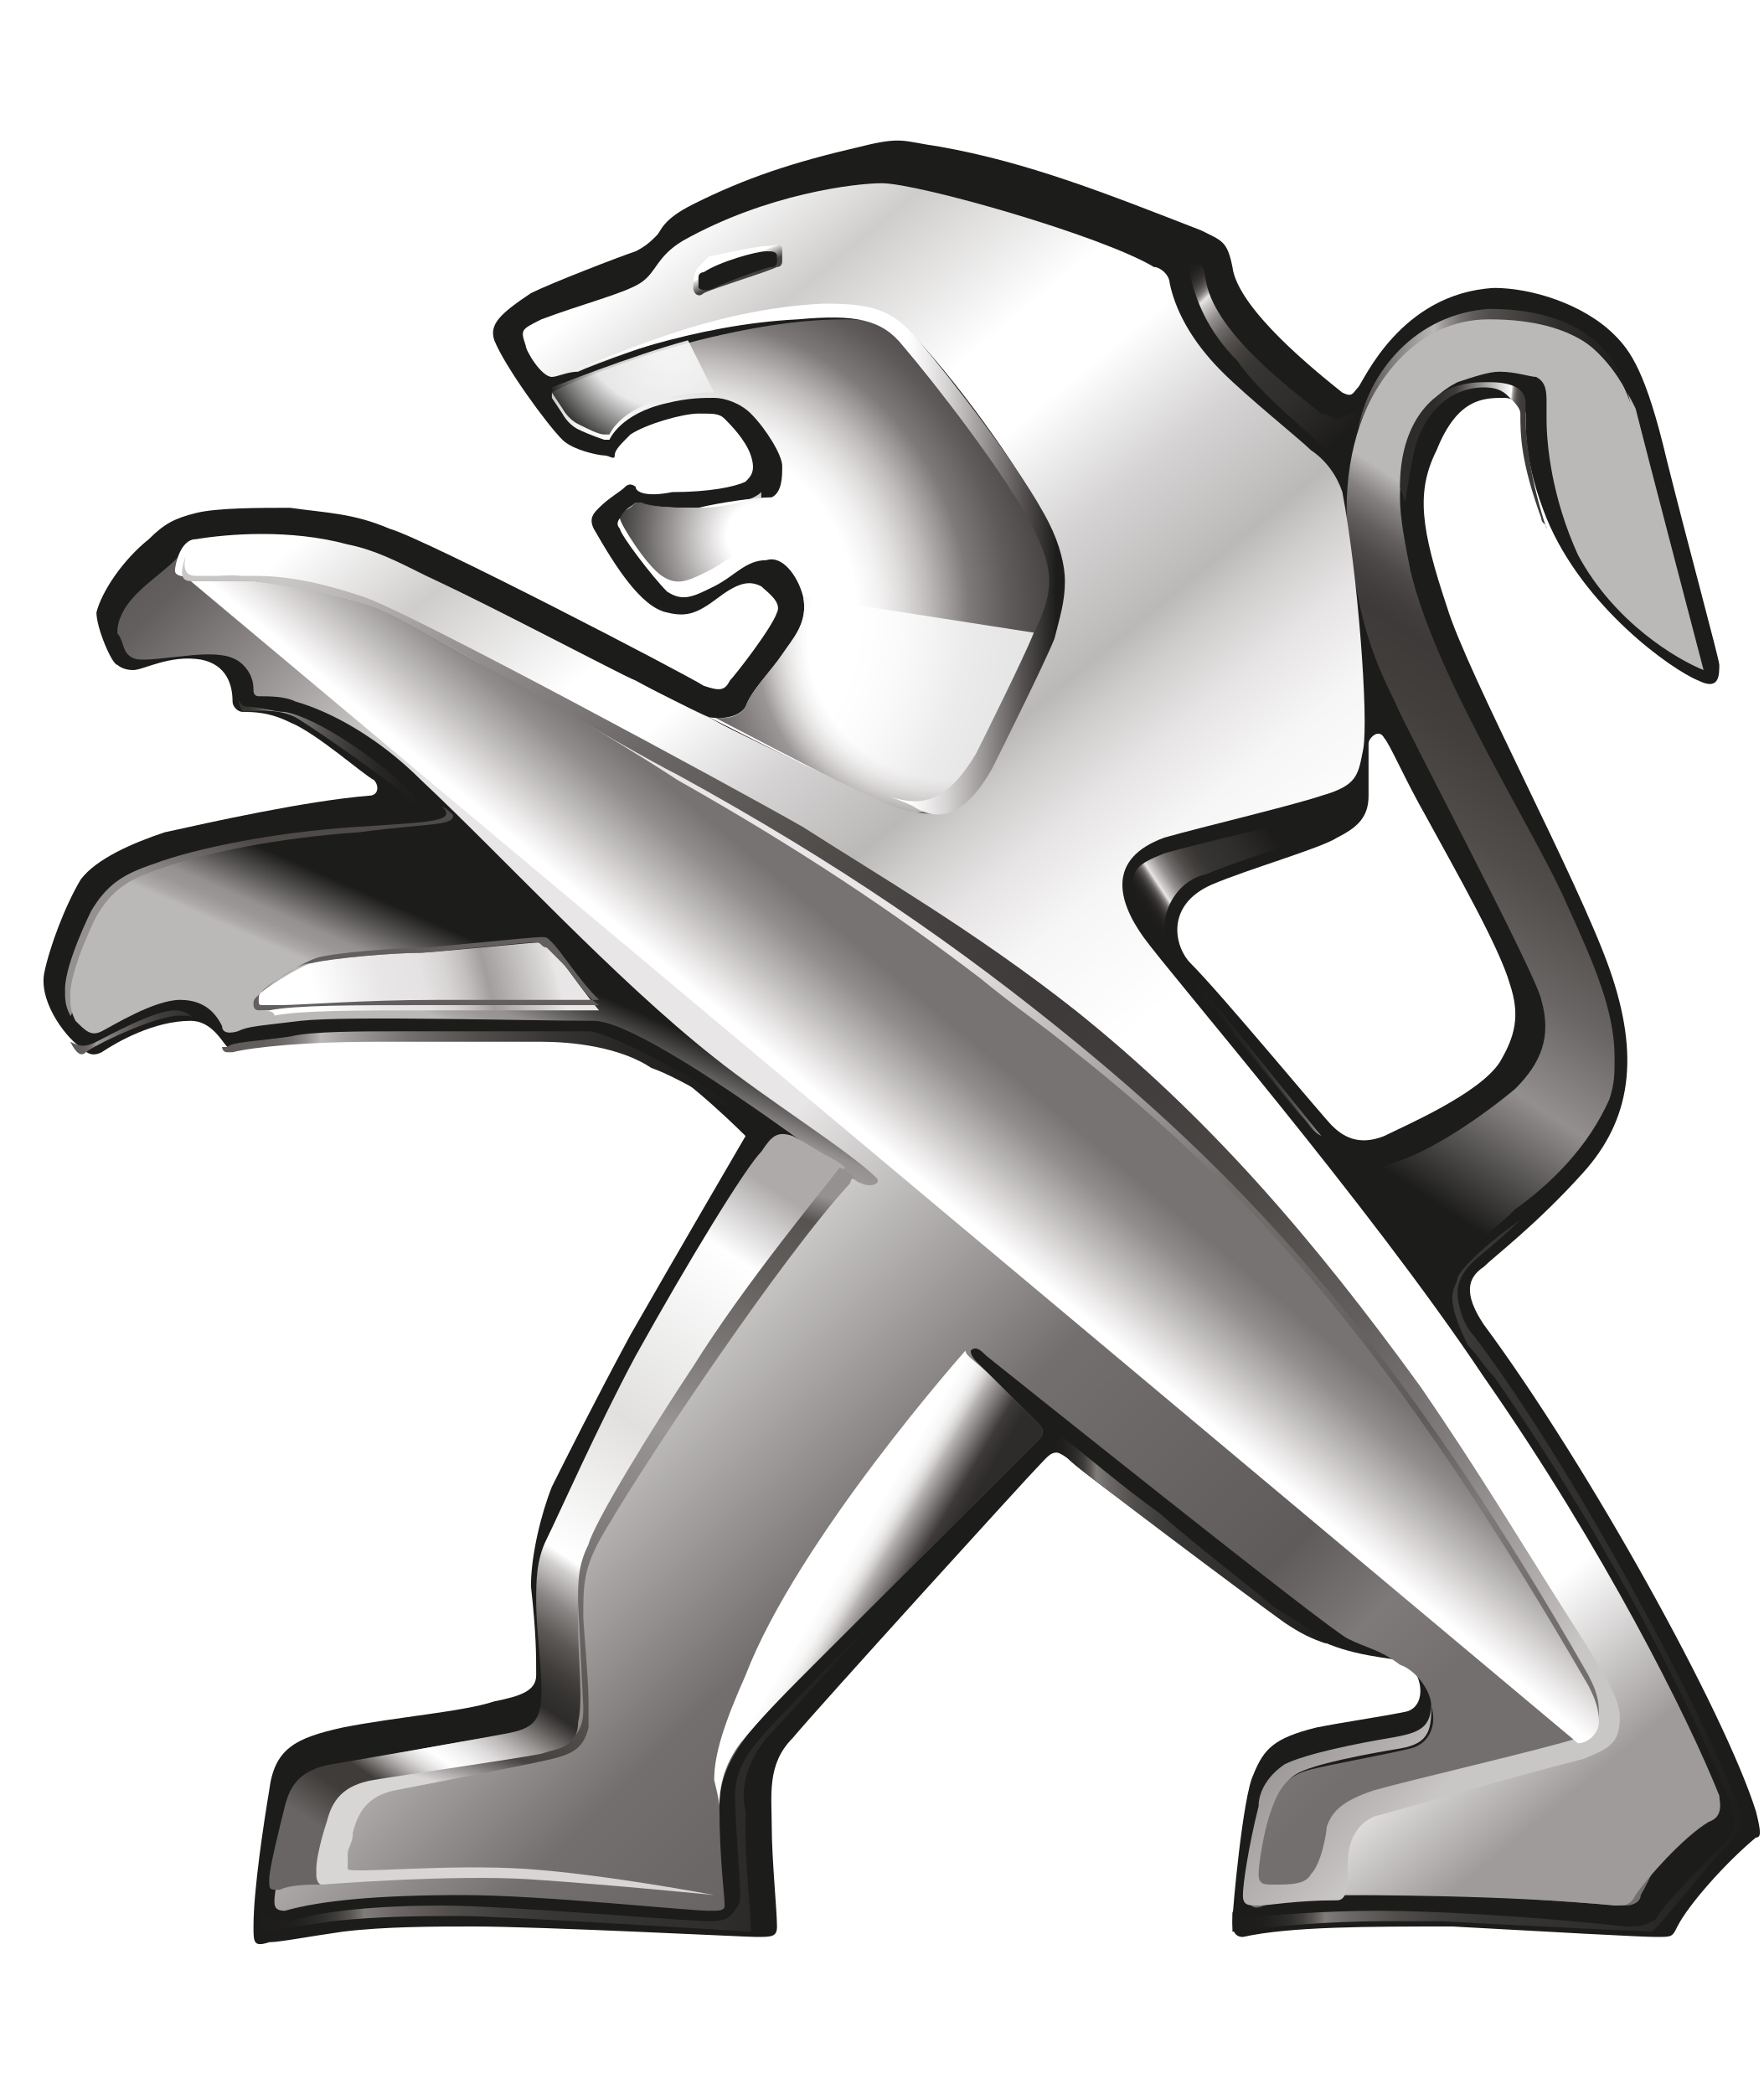
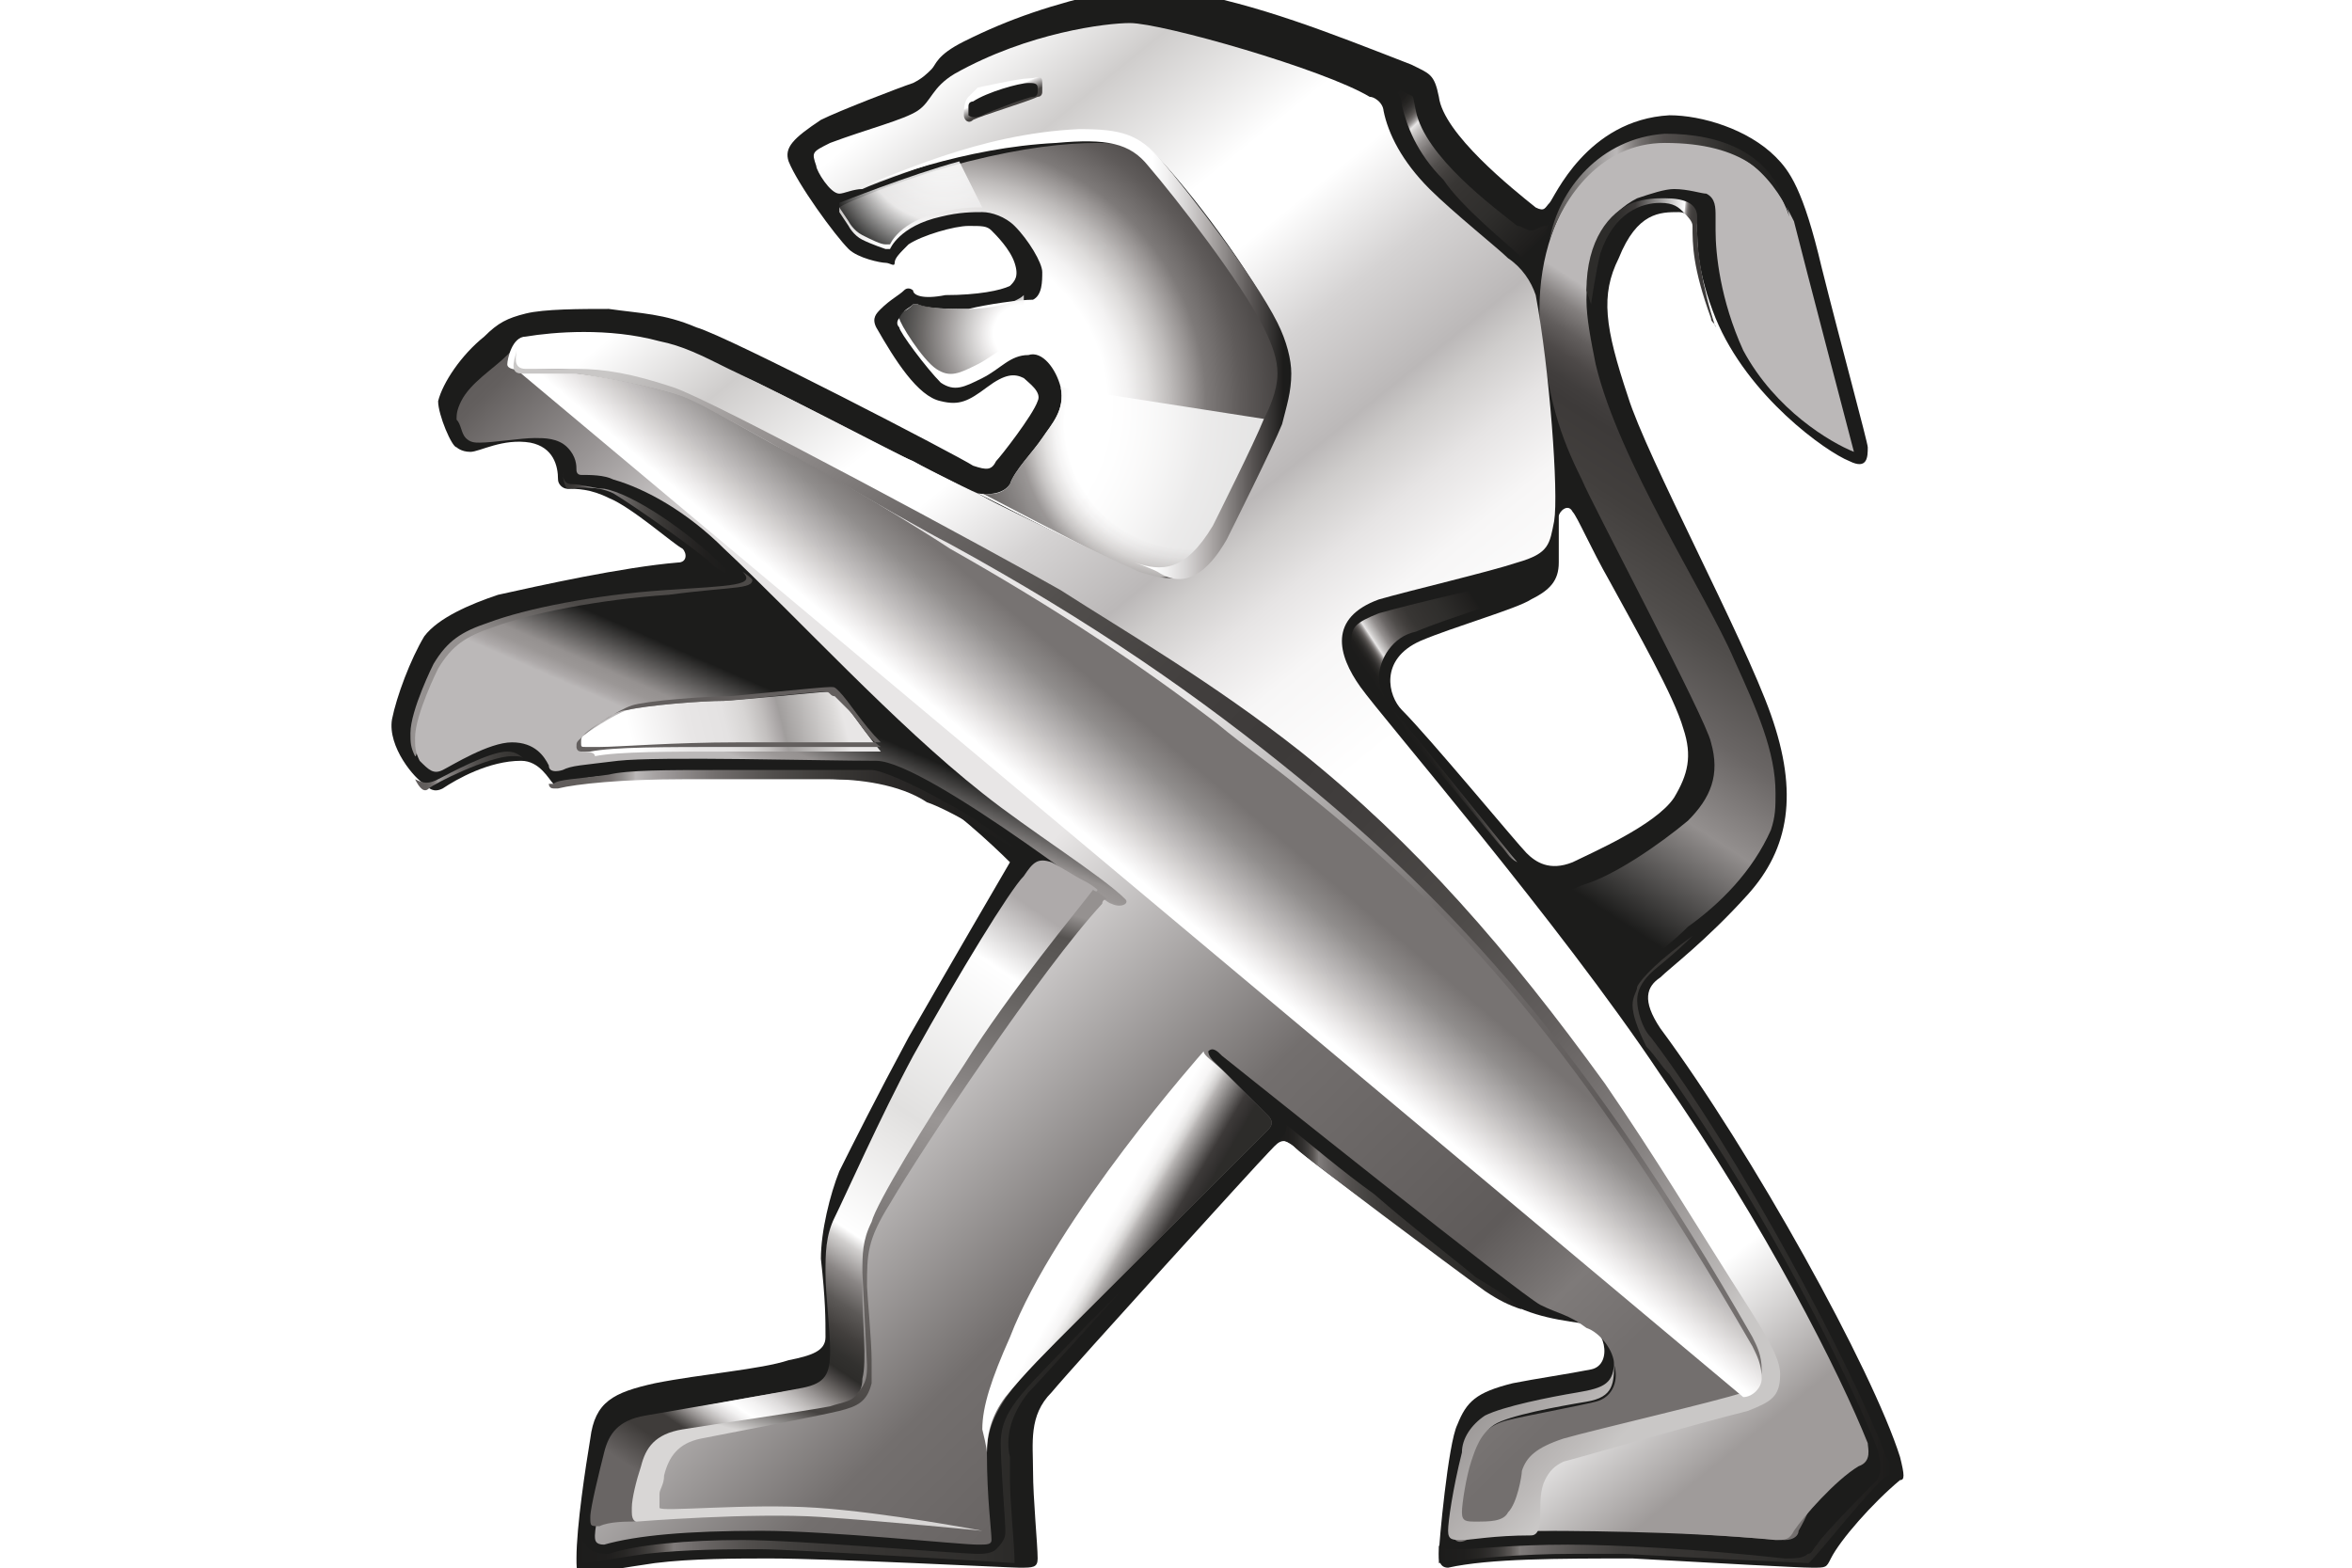
- <svg xmlns="http://www.w3.org/2000/svg" xmlns:xlink="http://www.w3.org/1999/xlink" height="190" viewBox="47 -5 50 80" width="160">
+ <svg xmlns="http://www.w3.org/2000/svg" xmlns:xlink="http://www.w3.org/1999/xlink" height="400" viewBox="40 1 68 68" width="600">
  <linearGradient id="a" x1="58.347%" x2="38.304%" y1="7.934%" y2="87.509%">
    <stop offset=".203" stop-color="#bbb8b8" />
    <stop offset=".205" stop-color="#b8b5b5" />
    <stop offset=".241" stop-color="#84807f" />
    <stop offset=".276" stop-color="#625e5d" />
    <stop offset=".309" stop-color="#4d4948" />
    <stop offset=".341" stop-color="#413e3d" />
    <stop offset=".368" stop-color="#3d3a39" />
    <stop offset=".451" stop-color="#423f3d" />
    <stop offset=".56" stop-color="#504d4b" />
    <stop offset=".685" stop-color="#6a6665" />
    <stop offset=".813" stop-color="#938f8e" />
    <stop offset="1" stop-color="#1c1c1b" />
  </linearGradient>
  <linearGradient id="b" x1="40.251%" x2="65.02%" y1="61.001%" y2="30.676%">
    <stop offset=".031" stop-color="#959190" />
    <stop offset=".2" stop-color="#959190" />
    <stop offset=".99" stop-color="#4d4a48" />
  </linearGradient>
  <linearGradient id="c" x1="101.382%" x2="19.782%" y1="51.414%" y2="43.696%">
    <stop offset=".197" stop-color="#3d3a39" />
    <stop offset=".263" stop-color="#3e3c3a" />
    <stop offset=".287" stop-color="#444140" />
    <stop offset=".304" stop-color="#4e4b49" />
    <stop offset=".318" stop-color="#5e5a58" />
    <stop offset=".33" stop-color="#74706f" />
    <stop offset=".34" stop-color="#938f8e" />
    <stop offset=".35" stop-color="#bcb9b8" />
    <stop offset=".358" stop-color="#f7f6f6" />
    <stop offset=".359" stop-color="#fff" />
    <stop offset=".824" stop-color="#3d3a39" />
    <stop offset="1" stop-color="#2d2c2a" />
  </linearGradient>
  <linearGradient id="d" x1="48.324%" x2="60.145%" y1="55.671%" y2="42.729%">
    <stop offset="0" stop-color="#bbb8b8" />
    <stop offset=".082" stop-color="#ada9a9" />
    <stop offset=".235" stop-color="#9b9796" />
    <stop offset=".368" stop-color="#959190" />
    <stop offset=".99" stop-color="#1c1c1b" />
  </linearGradient>
  <linearGradient id="e" x1="83.058%" x2="-28.192%" y1="101.88%" y2="3.767%">
    <stop offset=".077" stop-color="#736f6e" />
    <stop offset=".121" stop-color="#7e7a79" />
    <stop offset=".17" stop-color="#5f5b5a" />
    <stop offset=".308" stop-color="#736f6e" />
    <stop offset=".472" stop-color="#e8e6e6" />
    <stop offset=".698" stop-color="#e8e6e6" />
    <stop offset=".727" stop-color="#d0cdcd" />
    <stop offset=".782" stop-color="#999595" />
    <stop offset=".841" stop-color="#635f5e" />
    <stop offset=".962" stop-color="#3d3a39" />
  </linearGradient>
  <radialGradient id="f" cx="23.146%" cy="59.693%" gradientTransform="matrix(.98319 0 0 1 .004 0)" r="80.51%">
    <stop offset=".036" stop-color="#fff" />
    <stop offset=".467" stop-color="#fff" />
    <stop offset=".525" stop-color="#f3f2f2" />
    <stop offset=".586" stop-color="#dddbda" />
    <stop offset=".647" stop-color="#bebbba" />
    <stop offset=".709" stop-color="#989493" />
    <stop offset=".747" stop-color="#7e7a79" />
    <stop offset=".846" stop-color="#5f5b5a" />
    <stop offset="1" stop-color="#3d3a39" />
  </radialGradient>
  <radialGradient id="g" cx="98.451%" cy="48.697%" gradientTransform="matrix(.62272 0 0 1 .371 0)" r="158.155%">
    <stop offset=".036" stop-color="#fff" />
    <stop offset=".228" stop-color="#fff" />
    <stop offset=".307" stop-color="#e9e7e7" />
    <stop offset=".44" stop-color="#c1bfbe" />
    <stop offset=".609" stop-color="#8c8887" />
    <stop offset=".805" stop-color="#514e4c" />
    <stop offset="1" stop-color="#1c1c1b" />
  </radialGradient>
  <radialGradient id="h" cx="73.161%" cy="-28.511%" gradientTransform="matrix(.58064 0 0 1 .307 0)" r="176.656%">
    <stop offset=".231" stop-color="#fff" />
    <stop offset=".571" stop-color="#ebeaea" />
    <stop offset=".863" stop-color="#1c1c1b" />
  </radialGradient>
  <radialGradient id="i" cx="72.5%" cy="19.165%" gradientTransform="matrix(.66578 0 0 1 .242 0)" r="259.456%">
    <stop offset=".036" stop-color="#fff" />
    <stop offset=".253" stop-color="#fff" />
    <stop offset=".273" stop-color="#f3f2f2" />
    <stop offset=".295" stop-color="#dddbda" />
    <stop offset=".317" stop-color="#bebbba" />
    <stop offset=".338" stop-color="#989493" />
    <stop offset=".346" stop-color="#898584" />
    <stop offset=".412" stop-color="#5f5b5a" />
    <stop offset=".472" stop-color="#3d3a39" />
    <stop offset=".857" stop-color="#3d3a39" />
  </radialGradient>
  <linearGradient id="j" x1="88.032%" x2="8.283%" y1="48.655%" y2="52.9%">
    <stop offset="0" stop-color="#e8e6e6" />
    <stop offset=".03" stop-color="#dedcdb" />
    <stop offset=".258" stop-color="#a19e9d" />
    <stop offset=".27" stop-color="#a7a3a3" />
    <stop offset=".333" stop-color="#c2bfbe" />
    <stop offset=".405" stop-color="#d7d5d4" />
    <stop offset=".494" stop-color="#e4e2e2" />
    <stop offset=".648" stop-color="#e8e6e6" />
    <stop offset=".896" stop-color="#fff" />
  </linearGradient>
  <linearGradient id="k" x1="28.993%" x2="94.488%" y1="4.87%" y2="93.815%">
    <stop offset="0" stop-color="#fff" />
    <stop offset=".069" stop-color="#cfcdcc" />
    <stop offset=".157" stop-color="#fff" />
    <stop offset=".203" stop-color="#fff" />
    <stop offset=".266" stop-color="#d5d3d3" />
    <stop offset=".33" stop-color="#bbb8b8" />
    <stop offset=".352" stop-color="#cfcdcc" />
    <stop offset=".388" stop-color="#e6e4e4" />
    <stop offset=".431" stop-color="#f7f6f6" />
    <stop offset=".502" stop-color="#fff" />
    <stop offset=".885" stop-color="#fff" />
    <stop offset=".98" stop-color="#9f9b9a" />
  </linearGradient>
  <linearGradient id="l" x1="3.006%" x2="92.379%" y1="6.501%" y2="86.24%">
    <stop offset="0" stop-color="#c9c7c6" />
    <stop offset=".093" stop-color="#9b9796" />
    <stop offset=".219" stop-color="#6d6968" />
    <stop offset=".335" stop-color="#514e4c" />
    <stop offset=".434" stop-color="#423f3e" />
    <stop offset=".507" stop-color="#3d3a39" />
    <stop offset=".583" stop-color="#413e3d" />
    <stop offset=".674" stop-color="#4d4a48" />
    <stop offset=".772" stop-color="#635f5e" />
    <stop offset=".876" stop-color="#878382" />
    <stop offset=".982" stop-color="#bebbba" />
    <stop offset="1" stop-color="#c9c7c6" />
  </linearGradient>
  <linearGradient id="m" x1="78.973%" x2="28.494%" y1="2.778%" y2="101.828%">
    <stop offset="0" stop-color="#aeaaaa" />
    <stop offset=".1" stop-color="#fff" />
    <stop offset=".349" stop-color="#e1e0df" />
    <stop offset=".398" stop-color="#e9e8e7" />
    <stop offset=".538" stop-color="#fff" />
    <stop offset=".555" stop-color="#d1cfce" />
    <stop offset=".595" stop-color="#8a8685" />
    <stop offset=".632" stop-color="#5c5957" />
    <stop offset=".666" stop-color="#423f3d" />
    <stop offset=".694" stop-color="#32312f" />
    <stop offset=".714" stop-color="#2d2c2a" />
    <stop offset=".726" stop-color="#454241" />
    <stop offset=".745" stop-color="#6f6b69" />
    <stop offset=".764" stop-color="#999594" />
    <stop offset=".784" stop-color="#bfbcbb" />
    <stop offset=".803" stop-color="#dddbdb" />
    <stop offset=".823" stop-color="#f3f2f2" />
    <stop offset=".841" stop-color="#fff" />
    <stop offset=".851" stop-color="#f2f1f1" />
    <stop offset=".863" stop-color="#dad8d8" />
    <stop offset=".875" stop-color="#b9b6b5" />
    <stop offset=".887" stop-color="#918d8c" />
    <stop offset=".899" stop-color="#64615f" />
    <stop offset=".91" stop-color="#3f3c3a" />
    <stop offset=".945" stop-color="#3f3c3a" />
    <stop offset="1" stop-color="#696564" />
  </linearGradient>
  <linearGradient id="n" x1="35.782%" x2="56.711%" y1="42.669%" y2="59.762%">
    <stop offset=".2" stop-color="#fff" />
    <stop offset=".33" stop-color="#f7f6f6" />
    <stop offset=".407" stop-color="#e6e5e4" />
    <stop offset=".47" stop-color="#d0cecd" />
    <stop offset=".521" stop-color="#b6b3b2" />
    <stop offset=".835" stop-color="#3d3a39" />
    <stop offset=".964" stop-color="#312f2e" />
    <stop offset="1" stop-color="#2d2c2a" />
  </linearGradient>
  <linearGradient id="o" x1="47.726%" x2="57.601%" y1="51.457%" y2="41.7%">
    <stop offset=".022" stop-color="#fff" />
    <stop offset=".183" stop-color="#fff" />
    <stop offset=".209" stop-color="#fff" />
    <stop offset=".323" stop-color="#eceaea" />
    <stop offset=".498" stop-color="#cac7c6" />
    <stop offset=".5" stop-color="#c9c7c6" />
    <stop offset=".51" stop-color="#c7c4c4" />
    <stop offset=".797" stop-color="#908d8c" />
    <stop offset=".945" stop-color="#7e7a79" />
    <stop offset="1" stop-color="#777372" />
  </linearGradient>
  <linearGradient id="p">
    <stop offset="0" stop-color="#1c1c1b" />
    <stop offset=".047" stop-color="#1f1e1d" />
    <stop offset=".074" stop-color="#262523" />
    <stop offset=".096" stop-color="#312f2e" />
    <stop offset=".115" stop-color="#413f3d" />
    <stop offset=".133" stop-color="#585452" />
    <stop offset=".149" stop-color="#777372" />
    <stop offset=".164" stop-color="#a4a1a0" />
    <stop offset=".178" stop-color="#e1dfdf" />
    <stop offset=".179" stop-color="#e8e6e6" />
    <stop offset=".202" stop-color="#cccac9" />
    <stop offset=".262" stop-color="#94908f" />
    <stop offset=".324" stop-color="#6c6867" />
    <stop offset=".386" stop-color="#524f4d" />
    <stop offset=".449" stop-color="#423f3d" />
    <stop offset=".513" stop-color="#383634" />
    <stop offset=".579" stop-color="#353331" />
    <stop offset=".74" stop-color="#2f2e2c" />
    <stop offset=".977" stop-color="#1f1e1d" />
    <stop offset="1" stop-color="#1c1c1b" />
  </linearGradient>
  <linearGradient id="q" x1="11.512%" x2="87.638%" xlink:href="#p" y1="5.622%" y2="91.917%" />
  <linearGradient id="r" x1="39.91%" x2="80.27%" xlink:href="#p" y1="67.73%" y2="27.35%" />
  <linearGradient id="s" x1="-.487%" x2="98.919%" y1="50.813%" y2="50.813%">
    <stop offset="0" stop-color="#4d4a48" />
    <stop offset=".286" stop-color="#bbb8b8" />
    <stop offset=".322" stop-color="#9c9897" />
    <stop offset=".38" stop-color="#767271" />
    <stop offset=".435" stop-color="#5e5b59" />
    <stop offset=".488" stop-color="#524e4d" />
    <stop offset=".533" stop-color="#4d4a48" />
    <stop offset=".758" stop-color="#2d2c2a" />
    <stop offset="1" stop-color="#1c1c1b" />
  </linearGradient>
  <linearGradient id="t">
    <stop offset="0" stop-color="#1c1c1b" />
    <stop offset=".056" stop-color="#1f1e1d" />
    <stop offset=".087" stop-color="#262523" />
    <stop offset=".113" stop-color="#312f2e" />
    <stop offset=".136" stop-color="#413f3d" />
    <stop offset=".156" stop-color="#585452" />
    <stop offset=".175" stop-color="#777371" />
    <stop offset=".179" stop-color="#807c7b" />
    <stop offset=".227" stop-color="#6c6867" />
    <stop offset=".313" stop-color="#524f4d" />
    <stop offset=".399" stop-color="#413f3d" />
    <stop offset=".487" stop-color="#383634" />
    <stop offset=".579" stop-color="#353331" />
    <stop offset=".74" stop-color="#2f2e2c" />
    <stop offset=".977" stop-color="#1f1e1d" />
    <stop offset="1" stop-color="#1c1c1b" />
  </linearGradient>
  <linearGradient id="u" x1="-1.045%" x2="99.965%" xlink:href="#t" y1="50.82%" y2="50.82%" />
  <linearGradient id="v" x1="-1.075%" x2="99.508%" xlink:href="#t" y1="49.37%" y2="49.37%" />
  <linearGradient id="w" x1=".124%" x2="100.041%" xlink:href="#t" y1="49.915%" y2="49.915%" />
  <linearGradient id="x" x1=".517%" x2="99.612%" y1="46.017%" y2="46.017%">
    <stop offset="0" stop-color="#5f5b5a" />
    <stop offset=".062" stop-color="#625e5c" />
    <stop offset=".097" stop-color="#6a6664" />
    <stop offset=".126" stop-color="#797473" />
    <stop offset=".15" stop-color="#8f8c8b" />
    <stop offset=".173" stop-color="#b0acab" />
    <stop offset=".179" stop-color="#bbb8b8" />
    <stop offset=".225" stop-color="#a4a0a0" />
    <stop offset=".349" stop-color="#726e6d" />
    <stop offset=".476" stop-color="#504d4b" />
    <stop offset=".603" stop-color="#393735" />
    <stop offset=".732" stop-color="#2a2827" />
    <stop offset=".864" stop-color="#201f1e" />
    <stop offset="1" stop-color="#1c1c1b" />
  </linearGradient>
  <linearGradient id="y" x1="-.596%" x2="99.629%" y1="49.889%" y2="49.889%">
    <stop offset="0" stop-color="#353331" />
    <stop offset=".053" stop-color="#373533" />
    <stop offset=".083" stop-color="#3e3b39" />
    <stop offset=".108" stop-color="#494645" />
    <stop offset=".13" stop-color="#5b5756" />
    <stop offset=".149" stop-color="#757170" />
    <stop offset=".167" stop-color="#999595" />
    <stop offset=".179" stop-color="#bbb8b8" />
    <stop offset=".225" stop-color="#a4a0a0" />
    <stop offset=".349" stop-color="#726e6d" />
    <stop offset=".476" stop-color="#504d4b" />
    <stop offset=".603" stop-color="#393735" />
    <stop offset=".732" stop-color="#2a2827" />
    <stop offset=".864" stop-color="#201f1e" />
    <stop offset="1" stop-color="#1c1c1b" />
  </linearGradient>
  <linearGradient id="z" x1="3.138%" x2="102.75%" y1="39.488%" y2="39.488%">
    <stop offset="0" stop-color="#5f5b5a" />
    <stop offset=".067" stop-color="#625e5c" />
    <stop offset=".106" stop-color="#6a6664" />
    <stop offset=".137" stop-color="#797473" />
    <stop offset=".164" stop-color="#8f8b8a" />
    <stop offset=".179" stop-color="#a19e9d" />
    <stop offset=".222" stop-color="#93908f" />
    <stop offset=".372" stop-color="#6c6867" />
    <stop offset=".525" stop-color="#524f4d" />
    <stop offset=".679" stop-color="#413f3d" />
    <stop offset=".836" stop-color="#383634" />
    <stop offset="1" stop-color="#353331" />
  </linearGradient>
  <linearGradient id="A" x1="43.959%" x2="59.394%" y1="37.398%" y2="57.377%">
    <stop offset="0" stop-color="#fff" />
    <stop offset=".115" stop-color="#dedcdc" />
    <stop offset=".907" stop-color="#454240" />
  </linearGradient>
  <linearGradient id="B" x1=".629%" x2="100.199%" y1="50.639%" y2="50.639%">
    <stop offset=".687" stop-color="#fff" />
    <stop offset=".721" stop-color="#f0efef" />
    <stop offset=".763" stop-color="#d6d4d4" />
    <stop offset=".81" stop-color="#b2aead" />
    <stop offset=".86" stop-color="#858180" />
    <stop offset=".913" stop-color="#565251" />
    <stop offset=".968" stop-color="#282726" />
    <stop offset=".98" stop-color="#1c1c1b" />
  </linearGradient>
  <linearGradient id="C" x1="44.016%" x2="63.104%" y1="88.852%" y2="-2.249%">
    <stop offset="0" stop-color="#d8d6d5" />
    <stop offset=".066" stop-color="#454240" />
    <stop offset=".235" stop-color="#625e5c" />
    <stop offset=".352" stop-color="#736f6e" />
    <stop offset=".462" stop-color="#858180" />
    <stop offset=".604" stop-color="#9a9695" />
    <stop offset=".675" stop-color="#888483" />
    <stop offset=".859" stop-color="#625f5d" />
    <stop offset=".959" stop-color="#565351" />
    <stop offset="1" stop-color="#959190" />
  </linearGradient>
  <g fill="none">
    <path d="m105.4 64.2c-1.2-3.8-6.4-13.2-10.4-18.6-.8-1.2-.6-1.8 0-2.2.4-.4 2-1.6 3.8-3.6s2.2-4.4 1-7.8-5.4-11.2-6.2-13.8c-1-3-1.2-4.4-.4-6 .8-2 1.8-2 2.6-2 .4 0 .8.4.8.6 0 .8 0 2 .8 4 1.4 3.4 4.8 5.8 5.8 6.2.8.4.8-.2.8-.6 0-.2-1.2-4.6-2-7.8-.8-3.4-1.4-4.2-2-4.8-1.2-1.2-3.2-1.8-4.6-1.8-3.6.2-5 3.6-5.2 3.8s-.2.4-.6.2c-1-.8-4-3.2-4.2-4.8-.2-1-.4-1-1.2-1.4-3.6-1.4-6.6-2.6-10-3.2-1.4-.2-1.4-.4-3 0-2.6.6-4.4 1.2-6.4 2.2-1.2.6-1.2 1-1.4 1.2s-.4.4-.8.6c-.6.2-3.2 1.2-4 1.6-1.2.8-1.6 1.2-1.4 1.8.4 1 2 3.2 2.6 3.8.4.4 1.4.6 1.6.6s.4.2.4 0 .2-.4.6-.8c.6-.4 2-.8 2.6-.8s.8 0 1 .2.8.8 1 1.4 0 .8-.2 1c-.4.2-1.4.4-2.8.4-1 .2-1.4 0-1.4-.2 0 0-.2-.2-.4 0s-.6.4-1 .8c-.2.2-.4.4-.2.8.8 1.4 1.8 3 2.8 3.2.8.2 1.2 0 2-.6s1.2-.6 1.6-.4c.2.2.8.6.6 1-.2.6-1.6 2.4-1.8 2.6-.2.4-.4.4-1 .2-.6-.4-10.6-5.6-12-6-1.4-.6-2.4-.6-3.8-.8-1.2 0-2.8 0-3.6.2s-1.2.4-1.8 1c-1 .8-1.8 2-2 2.8 0 .6.6 2 .8 2 0 0 .2.2.6.2s1.4-.6 2.6-.4c1 .2 1.2 1 1.2 1.6 0 .2.2.4.4.4.4 0 1 0 1.8.4 1 .4 2.8 2 3.2 2.2.2.2.2.6-.2.6-2.4.2-6 1-7.8 1.4-1.2.4-2.6 1-3.2 1.8-.6 1-1.2 2.6-1.4 3.6-.2 1.2 1 2.6 1.4 2.8.2.2.4.4.8.2.6-.4 2-1.2 3.4-1.2.8 0 1.2.8 1.4 1s.4 0 1.2-.2c1.4-.4 8.6-.2 11.2 0 1.2 0 2.8.2 4 .8s3.4 2.8 3.4 2.8-2.8 4.8-4.4 7.6c-1.4 2.6-2.4 4.6-3 5.8-.4 1-.8 2.6-.8 3.8.2 1.8.2 2.6.2 3.4 0 .6-.6.8-1.6 1-1.2.4-3.8.6-5.8 1-1.8.4-2.6.8-2.8 2.4-.2 1.2-.6 3.8-.6 5.2 0 .6 0 .8.6.6.4 0 1.4-.2 2.8-.4 1.6-.2 3.6-.2 5-.2 2.6 0 10.4.4 10.8.4.6 0 .8 0 .8-.4 0-.6-.2-2.6-.2-3.8s-.2-2.4.8-3.4c1-1.2 9-10 9.4-10.4s.6-.8 1.2-.2 7 5.2 8.4 6.2 2.6 1.2 4 1.4c1 0 1.4 1.8.4 2s-2.4.4-3.4.6c-1.6.4-2 .8-2.4 1.8-.4.8-.8 5.2-.8 5.6 0 .2 0 .6.4.6 1.8-.4 4.8-.4 8-.4 3.6.2 7.2.4 7.8.4s.6 0 .8-.4c.4-.8 1.8-2.4 3-3.4.2 0 .2-.2 0-1zm-14.2-25.8c-1 .4-1.6 0-2-.4s-4.2-5-5.4-6.2c-.6-.6-1-2.2.8-3 1.4-.6 4.2-1.4 4.8-1.8.8-.4 1.2-.8 1.2-1.6v-2c0-.2.4-.6.6-.2.2.2.8 1.6 1.6 3 1.2 2.2 2.8 5 3.2 6.4.4 1.2.2 2-.4 3-.8 1.2-3.6 2.4-4.4 2.8z" fill="#1c1c1b" />
    <path d="m56.2 7c-3 0-5.8 3.4-5.4 8.4.4 3 .8 4.4 1.8 6.4.4 1 5.4 10.4 5.6 11.4.4 1.4 0 2.4-1 3.4-1.2 1-3.2 2.4-4.6 2.8-.4.2-.6.2-.8.2-.4 0-1-.2-2.6-1.8l6.4 8.6c-.8-1-1.2-2-1-2.6.2-.8 1.4-1.4 2.6-2.6 1.4-1 2.8-2.4 3.6-4.2.2-.6.2-1 .2-1.6 0-1.8-.8-3.6-1.8-5.8-1.2-2.8-5-8.6-6-12.8-.2-1-.4-2-.4-2.8 0-2.4 1-3.8 2.2-4.4.6-.2 1.2-.4 1.6-.4.6 0 1.2.2 1.4.2.4.2.4.6.4 1v.6c0 1 .2 3 1.2 5.2 1.4 2.6 3.8 4 4.8 4.4 0 0-2.2-8.4-2.6-10-.8-1.6-2-3.6-5.6-3.6z" fill="url(#a)" transform="translate(39)" />
    <path d="m16.2 25.8c.6.6-.4.6-3.4.8s-6 .8-7.6 1.4c-1.2.4-1.8.8-2.4 1.8 0 0-1 2-1 3 0 .4 0 .6.2 1 .2.2.4-5.4 7.6-5.8 6.6-.4 8.2-1.2 6.6-2.2z" fill="url(#b)" transform="translate(39)" />
    <path d="m53 14.2s.2-1.4.4-2.2c.6-1.8 1.8-2.2 2.6-2.2.6 0 .8.2 1 .4s.4.4.4.6c0 .8 0 1.8.8 4 0 .2.2.2.2.4-.6-1.8-.8-3.4-.8-4.2v-.6c0-.6-.6-.8-1.4-.8-.4 0-.8 0-1.4.2-1 .4-2 1.6-2 3.8z" fill="url(#c)" transform="translate(39)" />
    <path d="m16.6 26c.2.6-.6.4-3.6.8-3 .2-6 .8-7.6 1.4-1.2.4-1.8.8-2.4 1.8 0 0-1 2-1 3 0 .4 0 .6.2 1 .4.4.6.6 1 .4s2-1.2 3-1.2 1.4.6 1.6 1c0 .4.6.2.6.2.4-.2.8-.2 2.4-.4 1.8-.2 8.8 0 11.2 0 2.2 0 11.4 7.2 11.4 7.2l.4-1c-3-2.6-14.6-11.6-17.2-14.2z" fill="url(#d)" transform="translate(39)" />
    <path d="m42.6 31.6c1.4 1.6 5.4 6.6 9 11.2 5.4 7 8.8 12.6 12.4 20.6.4.8 0 .8-.4 1.4-1 .8-.8 1.2-1.6 2.6 0 .2-.2.4-.6.4-.8 0-6.6-.6-10.4-.4-2.2 0-2.8.2-3.4.4-.4.2-.6 0-.6-.4 0-.2.4-2.6.8-3.4s.8-1.2 1.6-1.4 3-.6 3.8-.8 1-1 .8-1.6c0-.6-.6-1.4-1.2-1.6-.8-.6-1.2-.6-2-1s-12.8-10-13.8-10.8c-.2-.2-.4-.4-.6-.2 0 .2.2.4.2.4l2.4 2.4c.2.2.2.4 0 .6l-8.2 8.2c-2.4 2.4-4 3.8-4 5.8s.2 3.4.2 3.8c0 .2-.2.2-.6.2-.8 0-6.4-.6-9.4-.6-3.2 0-5.4.2-6.8.6-.4 0-.4-.2-.4-.4 0-.4.4-2.4.8-3.8.2-.8 1-1.2 1.8-1.4 1-.2 5-1 6.8-1.2 1-.2 1.2-.4 1.2-1.4 0-.8-.2-2.6-.2-3.6 0-.8.2-1.8.6-2.6 1.4-3.4 5-10.4 8-14.6.4-.4.8-.6 1-.4.4 0 2.2 1.6 2.4 1.6.4.2.8 0 .6-.2-1-1-4.2-3-6.2-4.6-3.8-3-8-7.6-11.2-10.6-1.6-1.6-3.4-2.6-4.8-3-.4-.2-1-.2-1.4-.2-.2 0-.2-.2-.2-.2 0-.2 0-.6-.4-1s-1-.4-1.4-.4c-.6 0-1.8.2-2.4.2-.2 0-.4 0-.6-.2s-.2-.6-.4-.8c0-.2 0-.4.2-.8.4-.8 1.4-1.4 2-2s1-.6 1.6-.6c1.4-.2 3.2-.2 5 .2 1.4.4 2.4.8 3.8 1.4s9 4.6 10 5z" fill="url(#e)" transform="translate(39)" />
    <path d="m30 17.8c.2 1-.4 1.6-.8 2.2s-1.2 1.4-1.4 2c-.4.6-1.4.4-1.4.4s4.4 2.2 7 3.6c1 .6 2.6 0 3.6-2 .2-.4 1.8-3.8 2.2-4.8s1-2 0-4c-1-1.8-3.8-5.4-4.8-6.8-.6-.8-1.2-1.2-2.8-1.2-1.4 0-3.2.2-5.6.8s-5.4 1.8-5.6 2v.2l.4.6s.2.4.6.6 1 .4 1 .4h.2s.4-1 2.2-1.4c.8-.2 1.4-.2 1.8-.2s1 .2 1.4.6c.6.6 1.2 1.6 1.2 2s0 1-.4 1.2c-.6 0-2 .2-2.8.4-.8 0-1.8 0-2.2-.2h-.2c-.2.2-.4.2-.6.6 0 0-.2.2 0 .4 0 .2 1.2 1.8 1.8 2.4.6.4 1 .2 1.8-.2s1.2-1 2-1c.6-.2 1.2.6 1.4 1.4z" fill="url(#f)" transform="translate(39)" />
    <path d="m28.4 13.8c-.4.4-1.6.6-2.4.6s-1.6 0-2.2-.2h-.2c-.2.2-.2.2-.6.4 0 0-.2.2 0 .2 0 .2 1 1.8 1.6 2.2s1 .2 1.8-.2 1.2-1 2-.8z" fill="url(#g)" opacity=".85" transform="translate(39)" />
    <path d="m25.6 8c-2.2.6-5.2 1.8-5.2 1.8v.2l.4.6s.2.4.6.6.8.4 1 .4h.2s.4-1 2.2-1.4c.8-.2 1.4-.2 1.8-.2z" fill="url(#h)" opacity=".85" transform="translate(39)" />
    <path d="m30 17.8c.2 1-.4 1.6-.8 2.2s-1.2 1.4-1.4 2c-.4.6-1.2.4-1.2.4s4.2 2.2 6.6 3.4c1 .6 2.6.2 3.6-1.8.2-.4 1.8-3.8 2.2-4.8z" fill="url(#i)" opacity=".85" transform="translate(39)" />
    <path d="m1.2 3.6c-.2 0-.2-.4 0-.6s1.4-1 2-1.2c.8-.2 3.2-.4 4.2-.4.4 0 4.2-.4 4.6-.4s1.2 1.4 2.2 2.6h-6.4c-2.8 0-5 0-6 .2 0-.2-.4-.2-.6-.2z" fill="url(#j)" transform="translate(47 30)" />
    <path d="m48.2 33.6c-.2 0-.2-.2-.2-.2 0-.2 0-.2.2-.4s1.4-1.2 2-1.2c.8-.2 3.2-.4 4.2-.4.2 0 4-.4 4.4-.4.2 0 .2.2.4.2l.6.6c.4.4.8 1.2 1.4 1.6h-6.6c-2.8 0-5 0-6 .2h-.6zm.2-.2h.6c.8 0 3.2-.2 6-.2h6.2c-.8-.8-1.4-1.8-1.8-2.2-.2-.2-.2-.2-.4-.2-.4 0-4.2.4-4.4.4-1 0-3.6.2-4.2.4s-1.8 1-2 1.2-.2.2-.2.4 0 .2.2.2c-.2 0 0 0 0 0z" fill="#635f5e" />
    <path d="m65 63.6c-1.2-3-4.4-9.4-9-16-4.4-6.6-12-15.4-13-16.8s-1.4-3 .8-3.8c1.4-.4 4.8-1.2 6-1.6 1.4-.4 1.4-.8 1.6-1.8.2-1.2-.2-6.6-.8-9.8-.2-.6-.6-1.2-1.2-1.6-.4-.4-2.4-2-3.4-3-1.2-1.2-1.8-2.4-2-3.4 0 0 0-.2-.2-.4 0 0-.2-.2-.4-.2-2-1.2-9-3.2-10.4-3.2-1 0-4.4.4-7.6 2.2-1 .6-1 1.2-1.6 1.6s-2.2.8-3.8 1.4c-.8.4-.8.4-.6 1 0 .2.6 1.2 1 1.2.2 0 .6-.2 1-.2.4-.2 3.6-1.4 6-2 2.6-.6 5.6-.6 6.6.4 1.6 1.6 4.4 5.4 5.2 7.2.8 1.6.8 2.4.2 4s-2.4 5.6-3 6.4-1.2 1.2-3 .6c-1.8-.8-8.4-4-9.8-4.8-1-.4-5-2.6-8-4-1.2-.6-2-1-3-1.2-2.2-.6-4.6-.4-5.8-.2-.6 0-.8 1-.8 1.2 0 .4 1.2.2 2.2.2.8 0 3.6.4 5 1 1.6.6 10 5.2 12 6.2 16 8.6 22.8 14.2 35.2 35 .6 1 .8 2 0 2.4-1.2.4-6.6 1.4-8.2 1.8-1.4.4-1.6.6-1.8 1.2-.2.8-.6 2.2-.4 2.6 0 .2 0 .2.2.2 1.4 0 6.8 0 10.8.4.4 0 .6 0 .8-.4.4-.6 1.8-2.2 2.8-2.8.6-.2.4-.8.4-1z" fill="url(#k)" transform="translate(39)" />
    <path d="m61.2 60.6c0-.8-.8-2-2.2-4.2s-3.2-5.2-5.4-8.4c-4.2-5.8-8.2-10.4-13.2-14.4-3.8-3-7.6-5.2-10.4-7-2.8-1.6-15-8.2-16.8-8.8s-3-.8-4.2-.8h-2.2c-.6 0-.4-.6-.4-.8 0 .2-.4 1 .2 1h2.4c1.4.2 3.4.6 4.6 1 1.6.6 9.6 5.4 11.6 6.4 6.2 3.4 10.8 6.6 15.2 10.2 6.6 5.4 12.4 11.6 19.6 24.2.2.4.4.8.4 1.4 0 .8-.6 1-.8 1-1.2.4-6.4 1.6-7.8 2-1.2.4-1.6.8-1.8 1.4 0 .2-.2 1.4-.6 1.8-.2.4-.8.4-1.4.4-.4 0-.6 0-.6-.4s.2-1.6.4-2.2.4-1.2 1-1.6 2.8-.8 4-1 1.2-.8 1.2-1.8c0 1-.4 1.2-1.6 1.4s-3.2.6-4 1c-.6.4-1 1-1 1.6-.4 1.6-.6 3-.6 3.4s.2.4.6.4 1.4-.2 3-.2c.4 0 .4-.6.4-1.2 0-.2 0-.8.2-1.2s.4-.6.8-.8c.8-.2 5.6-1.6 8-2.2 1-.4 1.4-.6 1.4-1.6z" fill="url(#l)" transform="translate(39)" />
    <path d="m29.6 38.4c.4.2 1 .6 1.4.8s.6.4.6.4c-3.2 4-8 10.8-9.4 13.8-.8 1.6-.8 2.2-.8 3.6s.2 3 0 3.8c0 .8-.6 1.2-1.4 1.4s-5.4 1-6.4 1.2-1.2.8-1.4 1.6-.2 1.2-.4 1.4c0 .4 0 .6-.4.6-.2 0-1 0-1.4.2-.4 0-.4 0-.4-.4s.4-2 .6-2.8.6-1.4 1.8-1.6 5.8-1 6.8-1.2 1.2-.6 1.2-1.6-.2-2.4-.2-3.4c0-.8 0-1.6.4-2.4s2-4.4 3.4-7c2-3.6 4.2-7.2 4.8-7.8.4-.6.6-.8 1.2-.6z" fill="url(#m)" transform="translate(39)" />
    <path d="m26.8 64c0-.8.2-1.6.8-2.4.8-1 1.8-2 3.2-3.4l8.2-8.2c.2-.2.2-.4 0-.6l-1.8-1.8c-.6-.6-1-.8-1-1 0 0-6.4 7.2-8.4 12.4-.8 1.8-1.2 3-1.2 4 .2.8.2 1 .2 1z" fill="url(#n)" transform="translate(39)" />
    <path d="m6.6 17.2h2.4c1.6.2 3.4.6 4.6 1 .6.2 2 1 3.8 2 3 1.6 6.6 3.8 7.8 4.6 4.6 2.6 8.2 5 11.6 7.6 1.2 1 2.4 1.8 3.6 2.8 6.8 5.4 12.2 11.4 19.6 24.2.2.4.4.8.4 1.4 0 .4-.4.8-.8.8z" fill="url(#o)" transform="translate(39)" />
    <path d="m50.4 11c-.2 0-.4-.2-.6-.2-1-.8-4-3-4.4-5-.2-1 0-.4-.8-1-.2-.2-.6-.2-.8-.4 0 0 .2 0 .2.2.2 0 .2.2.4.2.4.4.4.6.4.8.2.8.6 2 1.8 3.2.8 1.2 2.8 2.8 3.2 3.2.2.2.6.4.8.6.2-.6.4-1.4.6-2 0 0 0 .2-.2.2s-.4.2-.6.2z" fill="url(#q)" transform="translate(39)" />
    <path d="m43.8 27.6c-1 .4-1.2.6-1.2 1.2 0 .4.2 1.2.6 1.8.6.8 3 3.6 5.8 7 .4.4.4.6.8.8-.2-.2-4-5-5.2-6.4-.4-.4-.8-1-.8-1.6 0-.8.6-1.8 1.6-2 1.4-.6 4.2-1.4 4.8-1.8s.8-.4.8-1l-1.2.6c-1.2.2-4.6 1-6 1.4z" fill="url(#r)" transform="translate(39)" />
    <path d="m51.2 11.4c.6-1.8 2.2-4.2 5-4.2 3.4 0 4.8 1.4 5.4 3.2-.6-2.8-3-3.6-5.4-3.6-2.8.2-4.6 2.4-5 4.6z" fill="url(#s)" transform="translate(39)" />
    <path d="m28.6 61.4c.4-.4 2.2-2.4 4.2-4.6l-1.6 1.6c-2.6 2.8-3.8 3.6-3.8 5.2 0 1 .2 3.4.2 3.8 0 .2 0 .4-.4.8-.2.2-.6.2-.8.2-.8 0-7.8-.6-10.2-.6s-4.6.2-5.8.6c-.2 0-.8 0-1-.4-.2-.2-.2-.4-.2-.4v1.2c.4 0 1.4-.2 2.8-.4 1.8-.2 3.6-.2 5-.2s11 .6 11 .6c0-.8-.2-2.6-.2-3.6v-1c-.2-.8 0-1.8.8-2.8z" fill="url(#u)" transform="translate(39)" />
    <path d="m48.4 57c.6.4 1 .6 1.6.8-.4-.4-1-.8-2-1.4-1.2-1-2.8-2.2-4.4-3.6-1.4-1-2.8-2.2-3.8-3 0 .4-.2.6-.4.6.2 0 .6.2.8.4.4.4 6.8 5.2 8.2 6.2z" fill="url(#v)" transform="translate(39)" />
    <path d="m65.6 65.2c.2-.2.4-.2.4-.4s0-.4-.2-.6c-1.4-3.8-6.4-13.2-10.2-18.2-.4-.4-.6-1.2-.6-1.6 0-.6.4-1 .6-1.2s1-.8 1.8-1.6c-1.4 1-2.2 1.8-2.4 2.2 0 .2-.2.4-.2.8s.2 1 .6 1.8c.4.4.6.8 1 1.2 4.6 6.6 7.8 13.2 9 16.2.2.8.2 1 0 1.4 0 0-2.4 2.4-2.6 2.8-.2.2-.2.4-.4.4-.2.2-.6.2-1 .2-3.6-.4-7.4-.6-9.4-.6-2.4 0-4 .2-4.8.2-.4 0-.8 0-.8-.2v.8c1.4-.2 3.6-.4 5.8-.4h2.2c3.6.2 8 .4 8 .4 0 .2 2-2.4 3.2-3.6z" fill="url(#w)" transform="translate(39)" />
    <path d="m28.4 38c-1.2-.8-2.2-1.6-3.4-2.2-1.4-.8-2.8-1.4-3.2-1.4h-6.8c-2 0-3.8 0-4.6.2-1.4.2-2.2.2-2.4.4h-.2s0 .2.2.2h.2c.8-.2 2.8-.4 5.4-.4h6.4c1.2 0 3 .2 4.2 1 1.2.4 4 2.2 4.2 2.2z" fill="url(#x)" transform="translate(39)" />
    <path d="m15.4 25.6c-1.6-1.6-4-3.2-5.2-3.4-.4 0-1-.2-1.4-.2s-.4-.4-.4-.6c0 0 0 .6.2.8.2 0 1.2-.2 2 .2 1 .6 3.8 2.6 4.2 3 .6.6 1.2.6.6.2z" fill="url(#y)" transform="translate(39)" />
    <path d="m6.2 33.8c.4 0 .4 0 .6.2-.2-.2-.4-.4-.8-.4-.8 0-2.6 1-3 1.2s-.6.2-1 0c.2.4.4.6.6.4s2.6-1.4 3.6-1.4z" fill="url(#z)" transform="translate(39)" />
    <path d="m28.6 4.4c.4 0 .6-.2.6.2v.4s0 .2-.2.2c-.4.2-2.4.8-2.8 1-.2.2-.4 0-.4-.2s0-.6.2-.8l.4-.4s1.8-.4 2.2-.4z" fill="url(#A)" transform="translate(39)" />
    <path d="m67.6 4.6c.2 0 .4 0 .4.2v.2s0 .2-.2.2-1.8.6-2.2.8-.6 0-.6 0v-.4c0-.2.2-.2.2-.2.6-.4 2-.8 2.4-.8z" fill="#1c1c1b" />
    <path d="m37.2 24.4c.2-.4 2-4 2.4-5 .2-.8.4-1.4.4-2.2 0-.6-.2-1.4-.6-2.2-1-2-3.8-5.6-5-7-1-1.2-1.8-1.4-3.6-1.4-4.4.2-8 2-10.2 2.8 1.6-.6 5.2-2 9.2-2.2 2.2-.2 3.2 0 4 1 1.2 1.4 4 5 5 7 .4.8.6 1.4.6 2 0 .8-.4 1.6-.6 2-.4 1-2 4.2-2.2 4.6-1.2 2-2.2 2-3.4 1.6 0 0 .6.2 1 .4 1.2.8 2.2 0 3-1.4z" fill="url(#B)" transform="translate(39)" />
    <path d="m32 40s-.2-.2-.6-.4c-.6.8-3.6 4.4-5.6 7.6-1.6 2.4-3.8 6-4 6.8-.4.8-.4 1.4-.4 2.2l.2 4c0 .4 0 .8-.4 1.2-.2.4-.6.4-1.2.6-1 .2-5.2.8-6.4 1s-1.6.8-1.8 1.6c-.2.6-.4 1.4-.4 1.8v.2c0 .4.2.4.2.4s5-.4 8-.2 7 .6 7 .6-4.2-.8-7.2-1-6.8.2-6.8 0v-.6c0-.2.2-.4.2-.8.2-.8.6-1.4 1.6-1.6s5.2-1 6-1.2 1.2-.4 1.4-1.2v-1c0-.8-.2-3-.2-3.2 0-1.4 0-2 1-3.6 1.4-2.4 6.6-10.2 9.2-13 0 0 0-.2.2-.2z" fill="url(#C)" transform="translate(39)" />
  </g>
</svg>
